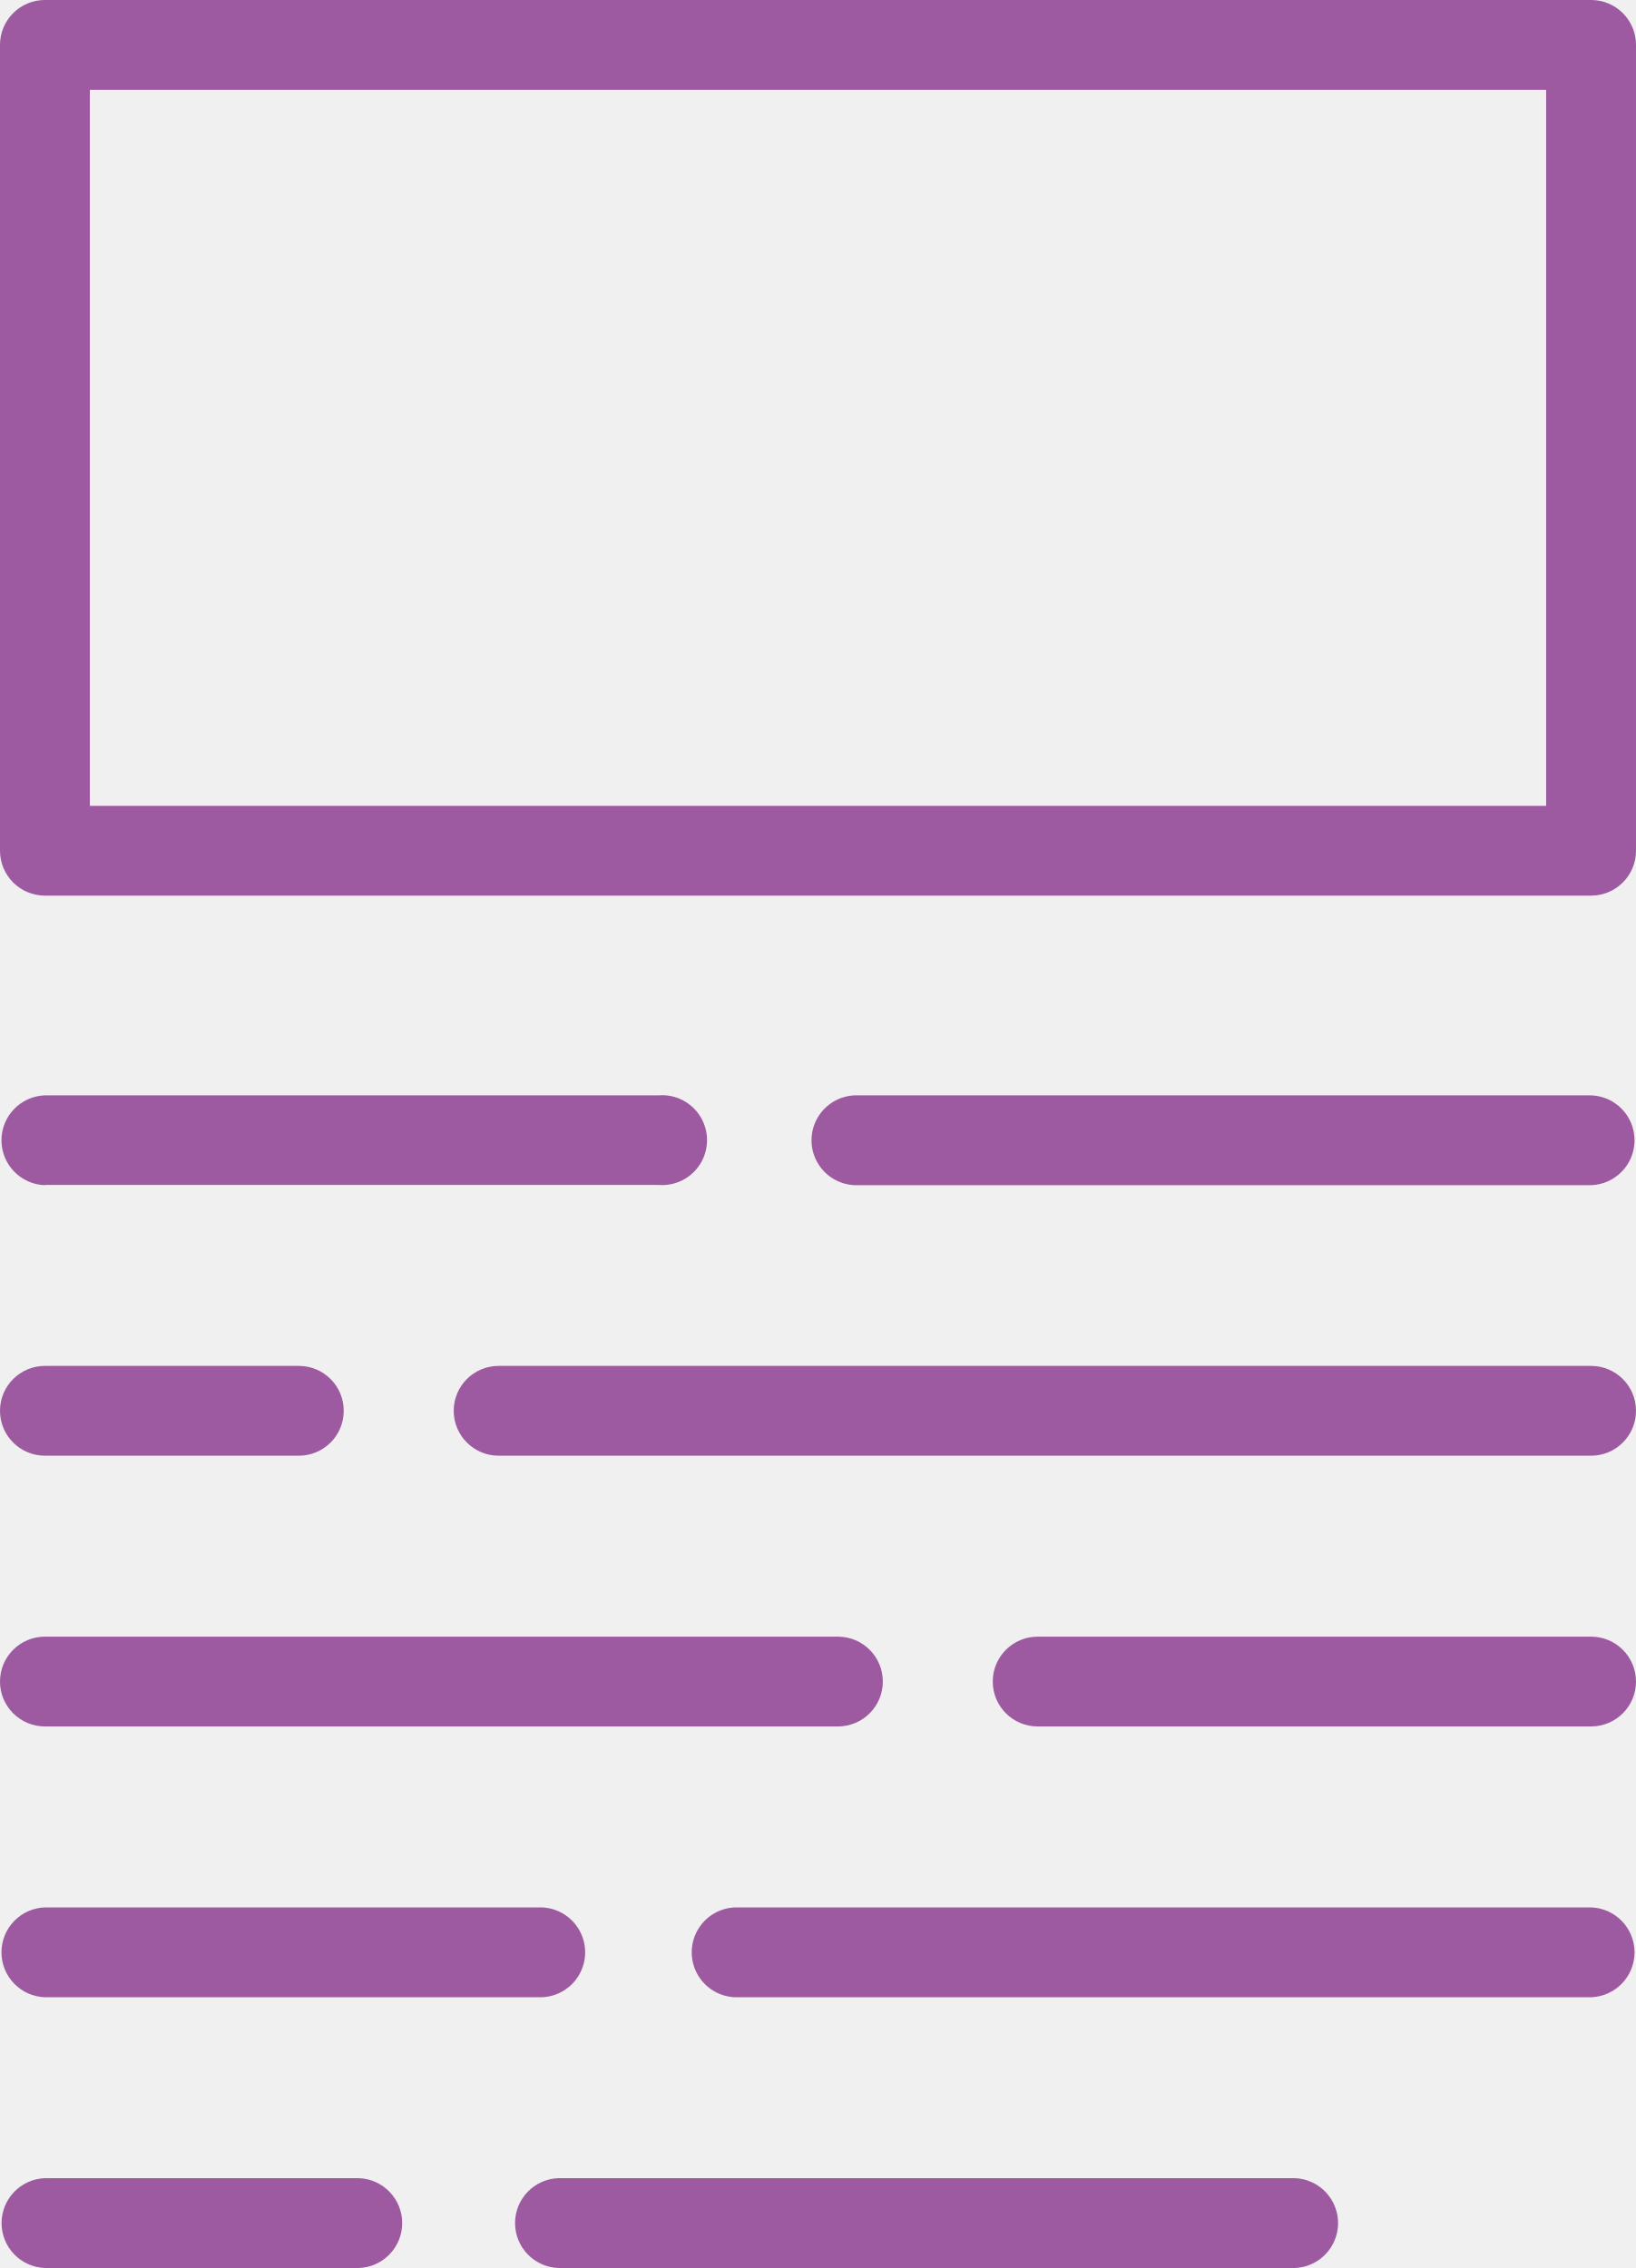
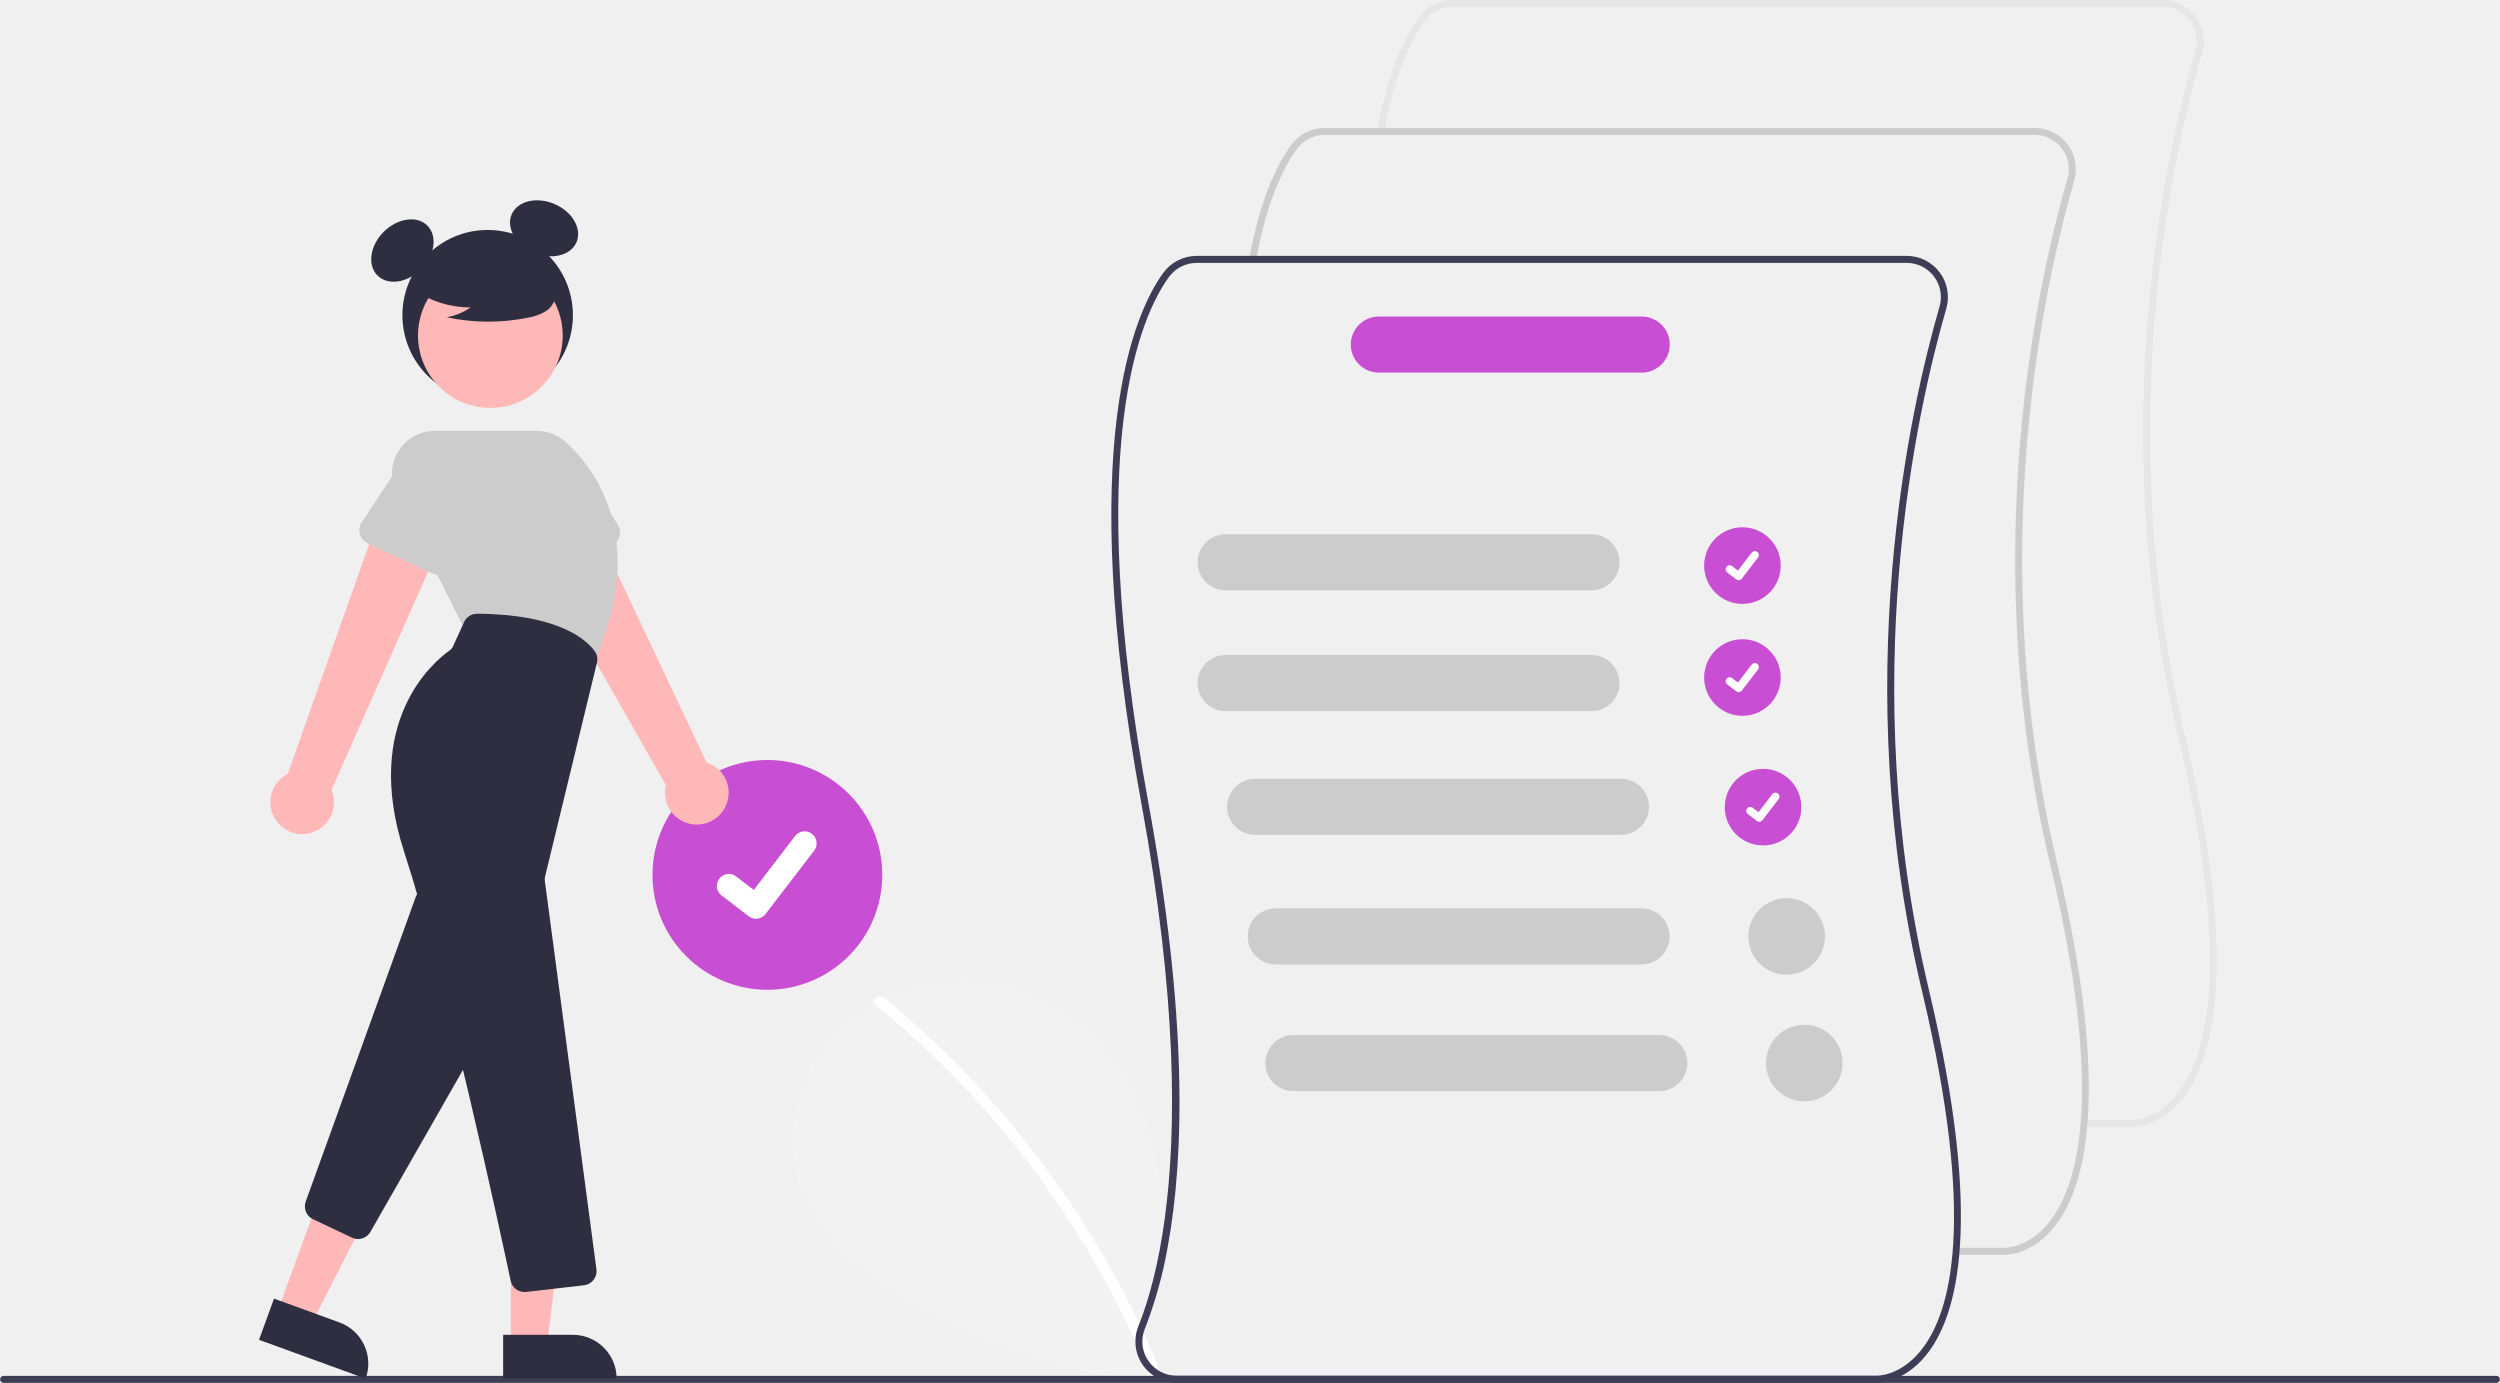
- <svg xmlns="http://www.w3.org/2000/svg" viewBox="0 0 318.07 441.03">
-   <defs>
-     <style>.cls-1{fill:#9e5aa0;}</style>
-   </defs>
-   <g id="Camada_2" data-name="Camada 2">
-     <g id="Capa_1" data-name="Capa 1">
-       <path class="cls-1" d="M309.34,0H8.73A8.73,8.73,0,0,0,0,8.73v156.7a8.73,8.73,0,0,0,8.73,8.73H309.34a8.73,8.73,0,0,0,8.73-8.73V8.73A8.73,8.73,0,0,0,309.34,0ZM300.6,156.7H17.47V17.47H300.6Z" />
-       <path class="cls-1" d="M8.73,230.42H128A8.74,8.74,0,1,0,128,213H8.73a8.74,8.74,0,0,0,0,17.47Z" />
-       <path class="cls-1" d="M309.34,213H166.81a8.74,8.74,0,1,0,0,17.47H309.34a8.74,8.74,0,0,0,0-17.47Z" />
-       <path class="cls-1" d="M8.73,283.07H58.1a8.73,8.73,0,1,0,0-17.46H8.73a8.73,8.73,0,1,0,0,17.46Z" />
-       <path class="cls-1" d="M309.34,265.61H96.94a8.73,8.73,0,1,0,0,17.46h212.4a8.73,8.73,0,1,0,0-17.46Z" />
-       <path class="cls-1" d="M8.73,335.72H162.91a8.73,8.73,0,0,0,0-17.46H8.73a8.73,8.73,0,0,0,0,17.46Z" />
-       <path class="cls-1" d="M309.34,318.26H201.74a8.73,8.73,0,0,0,0,17.46h107.6a8.73,8.73,0,0,0,0-17.46Z" />
-       <path class="cls-1" d="M8.73,388.38h96a8.74,8.74,0,1,0,0-17.47H8.73a8.74,8.74,0,0,0,0,17.47Z" />
-       <path class="cls-1" d="M309.34,370.91H143.52a8.74,8.74,0,1,0,0,17.47H309.34a8.74,8.74,0,0,0,0-17.47Z" />
-       <path class="cls-1" d="M69.75,423.56h-61a8.74,8.74,0,0,0,0,17.47h61a8.74,8.74,0,0,0,0-17.47Z" />
-       <path class="cls-1" d="M251.11,423.56H108.58a8.74,8.74,0,0,0,0,17.47H251.11a8.74,8.74,0,1,0,0-17.47Z" />
-     </g>
-   </g>
+ <svg xmlns="http://www.w3.org/2000/svg" data-name="Layer 1" width="848.675" height="469.443" viewBox="0 0 848.675 469.443">
+   <path d="M612.366,682.319a207.534,207.534,0,0,1-40.54,1.96c-32.66-1.65-64.78-11.15-92.23-29.01-12.17-7.92-23.78-17.65-30.08-30.72-8.55-17.75-5.56-40.22,6.65-55.68a56.015,56.015,0,0,1,16.14-13.77c.92-.52,1.86-1.02,2.81-1.5a60.557,60.557,0,0,1,33.48-6.13c19.58,2.14,37.65,14.1,48.09,30.81,9.3,14.9,12.54,32.48,14.45,50.1.36,3.32.67,6.65.97,9.96a146.38,146.38,0,0,1-7.81,28.06,9.811,9.811,0,0,0-.44,1.36q3,6.51,5.71,13.14a11.557,11.557,0,0,0,5.53,1.4h37.19Z" transform="translate(-175.6623 -215.2787)" fill="#f2f2f2" />
+   <path d="M568.795,683.169a2.033,2.033,0,0,1-2.7-1.06c-.16-.38-.31-.76-.47-1.14q-2.16-5.25-4.53-10.4a316.784,316.784,0,0,0-88.17-114.1,1.478,1.478,0,0,1-.62-1.37,2.032,2.032,0,0,1,2.81-1.5,1.927,1.927,0,0,1,.42.26,317.52,317.52,0,0,1,44.26,43.95,322.504,322.504,0,0,1,34.91,51.66q4.065,7.5,7.72,15.21c.48,1.02.96,2.05,1.43,3.08q3,6.51,5.71,13.14c.03.07.06.15.09.22A1.48,1.48,0,0,1,568.795,683.169Z" transform="translate(-175.6623 -215.2787)" fill="#fff" />
+   <circle cx="260.503" cy="297" r="39" fill="#c84ed3" />
+   <path d="M432.3,527.156a4.045,4.045,0,0,1-2.434-.808l-.044-.033-9.165-7.017a4.072,4.072,0,1,1,4.953-6.464l5.937,4.552,14.029-18.296a4.072,4.072,0,0,1,5.709-.754l-.087.118.089-.117a4.076,4.076,0,0,1,.754,5.709l-16.502,21.52A4.074,4.074,0,0,1,432.3,527.156Z" transform="translate(-175.6623 -215.2787)" fill="#fff" />
+   <path d="M1023.147,684.721H176.853a1.191,1.191,0,0,1,0-2.381h846.294a1.191,1.191,0,0,1,0,2.381Z" transform="translate(-175.6623 -215.2787)" fill="#3f3d56" />
+   <circle cx="165.546" cy="107.005" r="28.94" fill="#2f2e41" />
+   <ellipse cx="312.268" cy="300.329" rx="11.975" ry="8.981" transform="translate(-296.5657 93.49262) rotate(-45)" fill="#2f2e41" />
+   <ellipse cx="360.359" cy="292.785" rx="8.981" ry="11.975" transform="translate(-226.111 293.8836) rotate(-66.86956)" fill="#2f2e41" />
+   <path d="M421.794,489.366A10.743,10.743,0,0,0,415.541,474.126l-41.816-88.459L354.597,399.08l47.119,82.735a10.801,10.801,0,0,0,20.078,7.551Z" transform="translate(-175.6623 -215.2787)" fill="#ffb8b8" />
+   <path d="M383.314,400.425l-22.209,9.931a4.817,4.817,0,0,1-6.604-3.096l-6.549-23.353a13.377,13.377,0,0,1,24.456-10.85l13.001,20.382a4.817,4.817,0,0,1-2.095,6.986Z" transform="translate(-175.6623 -215.2787)" fill="#ccc" />
+   <path d="M280.747,498.136a10.743,10.743,0,0,0,7.445-14.694l39.602-89.472-22.655-5.706L273.335,478.006a10.801,10.801,0,0,0,7.412,20.13Z" transform="translate(-175.6623 -215.2787)" fill="#ffb8b8" />
+   <polygon points="94.289 445.033 105.809 449.227 127.47 406.789 110.467 400.599 94.289 445.033" fill="#ffb8b8" />
+   <path d="M264.972,662.263h38.531a0,0,0,0,1,0,0v14.887a0,0,0,0,1,0,0H279.859A14.887,14.887,0,0,1,264.972,662.263v0A0,0,0,0,1,264.972,662.263Z" transform="translate(146.5349 1180.966) rotate(-159.9935)" fill="#2f2e41" />
+   <path d="M297.2,635.89a4.774,4.774,0,0,1-2.044-.459l-13.239-6.271a4.799,4.799,0,0,1-2.469-5.99L316.812,519.702a4.817,4.817,0,0,1,8.661-.841l19.762,32.937a4.822,4.822,0,0,1,.052,4.868l-43.887,76.802A4.84,4.84,0,0,1,297.2,635.89Z" transform="translate(-175.6623 -215.2787)" fill="#2f2e41" />
+   <circle cx="166.464" cy="113.913" r="24.561" fill="#ffb8b8" />
+   <path d="M376.873,440.862,333.385,428.902l-23.13-46.259A14.576,14.576,0,0,1,323.293,361.549h34.599a14.557,14.557,0,0,1,9.73,3.721c9.281,8.315,28.781,32.285,9.439,75.173Z" transform="translate(-175.6623 -215.2787)" fill="#ccc" />
+   <path d="M322.433,409.971l-22.033-10.314a4.817,4.817,0,0,1-1.974-7.022l13.39-20.223a13.377,13.377,0,0,1,24.198,11.413l-6.924,23.163a4.817,4.817,0,0,1-6.657,2.982Z" transform="translate(-175.6623 -215.2787)" fill="#ccc" />
+   <polygon points="173.428 456.629 185.687 456.629 191.52 409.341 173.425 409.342 173.428 456.629" fill="#ffb8b8" />
+   <path d="M346.463,668.404h38.531a0,0,0,0,1,0,0v14.887a0,0,0,0,1,0,0H361.35A14.887,14.887,0,0,1,346.463,668.404v0A0,0,0,0,1,346.463,668.404Z" transform="translate(555.8252 1136.4) rotate(179.9974)" fill="#2f2e41" />
+   <path d="M353.719,653.888a4.791,4.791,0,0,1-4.698-3.814c-3.524-16.604-21.826-101.651-36.111-145.459-14.534-44.57,10.218-64.872,15.328-68.489a3.763,3.763,0,0,0,1.253-1.513l3.712-8.166a4.834,4.834,0,0,1,4.397-2.827h.03c27.829.166,37.184,8.939,39.914,12.703a4.761,4.761,0,0,1,.754,3.926l-17.608,72.645a3.75,3.75,0,0,0-.073,1.377L378.136,646.171a4.818,4.818,0,0,1-4.223,5.42l-19.629,2.264A4.923,4.923,0,0,1,353.719,653.888Z" transform="translate(-175.6623 -215.2787)" fill="#2f2e41" />
+   <path d="M316.318,313.743a33.405,33.405,0,0,0,19.091,5.9,20.471,20.471,0,0,1-8.114,3.338,67.359,67.359,0,0,0,27.514.155,17.807,17.807,0,0,0,5.76-1.978,7.289,7.289,0,0,0,3.555-4.755c.604-3.449-2.083-6.582-4.876-8.693A35.967,35.967,0,0,0,329.024,301.67c-3.376.873-6.759,2.347-8.951,5.059s-2.843,6.891-.753,9.684Z" transform="translate(-175.6623 -215.2787)" fill="#2f2e41" />
+   <circle cx="591.503" cy="192" r="13" fill="#c84ed3" />
+   <path d="M765.877,412.238a1.348,1.348,0,0,1-.811-.269l-.015-.011-3.055-2.339a1.357,1.357,0,1,1,1.651-2.155l1.979,1.517,4.676-6.099a1.357,1.357,0,0,1,1.903-.251l-.029.039.03-.039a1.359,1.359,0,0,1,.251,1.903l-5.501,7.173A1.358,1.358,0,0,1,765.877,412.238Z" transform="translate(-175.6623 -215.2787)" fill="#fff" />
+   <circle cx="591.503" cy="230" r="13" fill="#c84ed3" />
+   <path d="M765.877,450.238a1.348,1.348,0,0,1-.811-.269l-.015-.011-3.055-2.339a1.357,1.357,0,1,1,1.651-2.155l1.979,1.517,4.676-6.099a1.357,1.357,0,0,1,1.903-.251l-.029.039.03-.039a1.359,1.359,0,0,1,.251,1.903l-5.501,7.173A1.358,1.358,0,0,1,765.877,450.238Z" transform="translate(-175.6623 -215.2787)" fill="#fff" />
+   <circle cx="598.503" cy="274" r="13" fill="#c84ed3" />
+   <path d="M772.877,494.238a1.348,1.348,0,0,1-.811-.269l-.015-.011-3.055-2.339a1.357,1.357,0,1,1,1.651-2.155l1.979,1.517,4.676-6.099a1.357,1.357,0,0,1,1.903-.251l-.029.039.03-.039a1.359,1.359,0,0,1,.251,1.903l-5.501,7.173A1.358,1.358,0,0,1,772.877,494.238Z" transform="translate(-175.6623 -215.2787)" fill="#fff" />
+   <path d="M899.521,597.818c-.135,0-.22-.003-.249-.005l-16.14.002v-2.38h16.198c.375.013,8.027.229,15.076-8.325,10.506-12.749,19.133-44.31.573-122.264-24.957-104.821-4.142-197.424,5.966-232.372a11.604,11.604,0,0,0-11.164-14.816H668.747a11.656,11.656,0,0,0-9.399,4.784c-4.282,5.89-10.158,17.205-13.835,37.665l-2.342-.421c3.757-20.904,9.824-32.552,14.252-38.643a14.041,14.041,0,0,1,11.324-5.765H909.781a13.984,13.984,0,0,1,13.451,17.856c-10.056,34.767-30.763,126.89-5.937,231.16,18.821,79.051,9.773,111.295-1.131,124.425C908.971,597.379,901.046,597.818,899.521,597.818Z" transform="translate(-175.6623 -215.2787)" fill="#e6e6e6" />
+   <path d="M856.092,641.248c-.135,0-.22-.003-.249-.005l-16.14.002v-2.38h16.198c.377.012,8.027.229,15.076-8.325,10.506-12.749,19.133-44.31.573-122.264-24.957-104.821-4.142-197.424,5.966-232.372a11.604,11.604,0,0,0-11.164-14.816H625.317a11.656,11.656,0,0,0-9.399,4.784c-4.282,5.89-10.158,17.205-13.835,37.665l-2.342-.421c3.757-20.904,9.824-32.552,14.252-38.643a14.041,14.041,0,0,1,11.324-5.765H866.352a13.984,13.984,0,0,1,13.451,17.856c-10.056,34.767-30.763,126.89-5.937,231.16,18.821,79.051,9.773,111.295-1.131,124.425C865.542,640.809,857.617,641.248,856.092,641.248Z" transform="translate(-175.6623 -215.2787)" fill="#ccc" />
+   <path d="M830.435,551.159c-24.83-104.27-4.12-196.4,5.94-231.16a13.994,13.994,0,0,0-13.45-17.86H581.886a14.031,14.031,0,0,0-11.32,5.76c-9.73,13.38-29.92,57.75-7.37,180.52,12.06,65.68,11.88,110.46,7.94,139.96-2.21,16.61-5.62,28.37-8.71,36.3l-.33.84a13.639,13.639,0,0,0-1,5.05,13.834,13.834,0,0,0,4.53,10.4,13.243,13.243,0,0,0,3.17,2.2,13.412,13.412,0,0,0,3.03,1.11,13.676,13.676,0,0,0,3.27.39H812.415c.03,0,.11.01.25.01,1.52,0,9.45-.44,16.64-9.1C840.205,662.449,849.255,630.209,830.435,551.159Zm-2.89,122.81c-7.05,8.56-14.7,8.34-15.07,8.33H575.096a11.636,11.636,0,0,1-9.63-5.11,11.367,11.367,0,0,1-1.61-9.43,9.811,9.811,0,0,1,.44-1.36,146.38,146.38,0,0,0,7.81-28.06c5.64-30.75,6.69-78.2-6.57-150.35-22.38-121.86-2.59-165.56,6.95-178.69a11.681,11.681,0,0,1,9.4-4.78H822.925a11.604,11.604,0,0,1,11.16,14.81c-10.11,34.95-30.92,127.56-5.96,232.38C846.685,629.659,838.055,661.219,827.545,673.969Z" transform="translate(-175.6623 -215.2787)" fill="#3f3d56" />
+   <path d="M715.925,415.679h-124.186a9.519,9.519,0,1,1,0-19.038h124.186a9.519,9.519,0,1,1,0,19.038Z" transform="translate(-175.6623 -215.2787)" fill="#ccc" />
+   <path d="M715.925,456.679h-124.186a9.519,9.519,0,1,1,0-19.038h124.186a9.519,9.519,0,1,1,0,19.038Z" transform="translate(-175.6623 -215.2787)" fill="#ccc" />
+   <path d="M725.925,498.679h-124.186a9.519,9.519,0,1,1,0-19.038h124.186a9.519,9.519,0,1,1,0,19.038Z" transform="translate(-175.6623 -215.2787)" fill="#ccc" />
+   <path d="M732.925,542.679h-124.186a9.519,9.519,0,1,1,0-19.038h124.186a9.519,9.519,0,1,1,0,19.038Z" transform="translate(-175.6623 -215.2787)" fill="#ccc" />
+   <path d="M732.977,341.769h-89.239a9.519,9.519,0,1,1,0-19.038h89.239a9.519,9.519,0,1,1,0,19.038Z" transform="translate(-175.6623 -215.2787)" fill="#c84ed3" />
+   <circle cx="606.503" cy="317.882" r="13" fill="#ccc" />
+   <path d="M738.925,585.679h-124.186a9.519,9.519,0,1,1,0-19.038h124.186a9.519,9.519,0,1,1,0,19.038Z" transform="translate(-175.6623 -215.2787)" fill="#ccc" />
+   <circle cx="612.503" cy="360.882" r="13" fill="#ccc" />
</svg>
